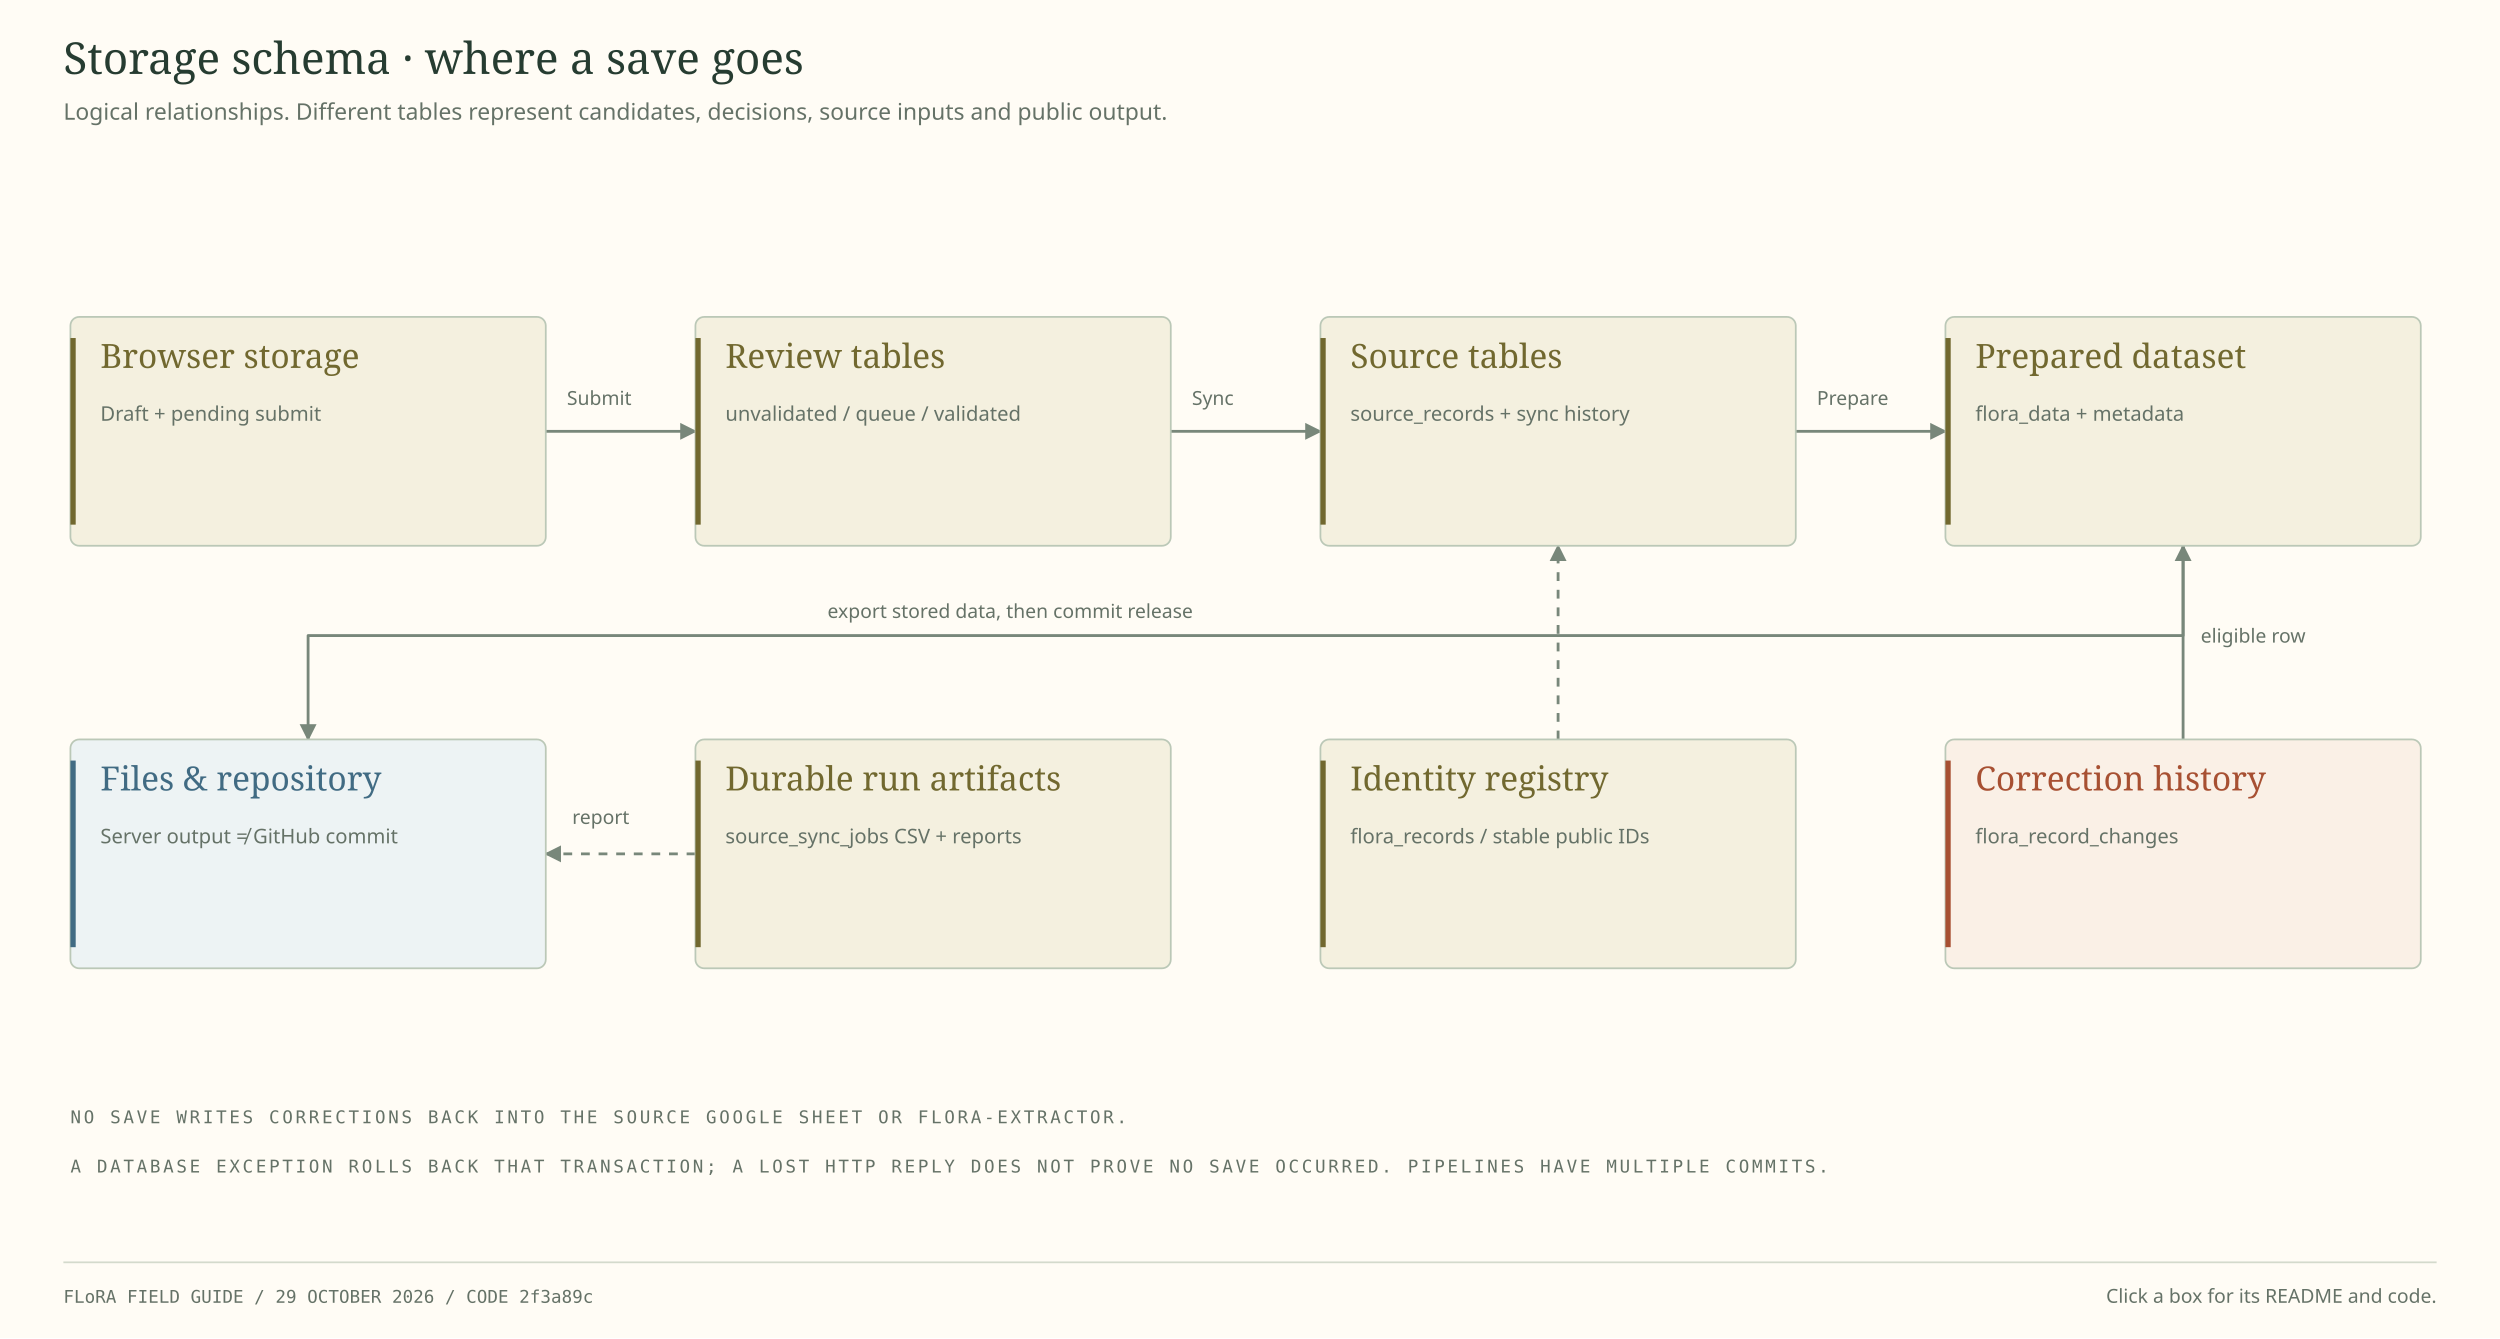
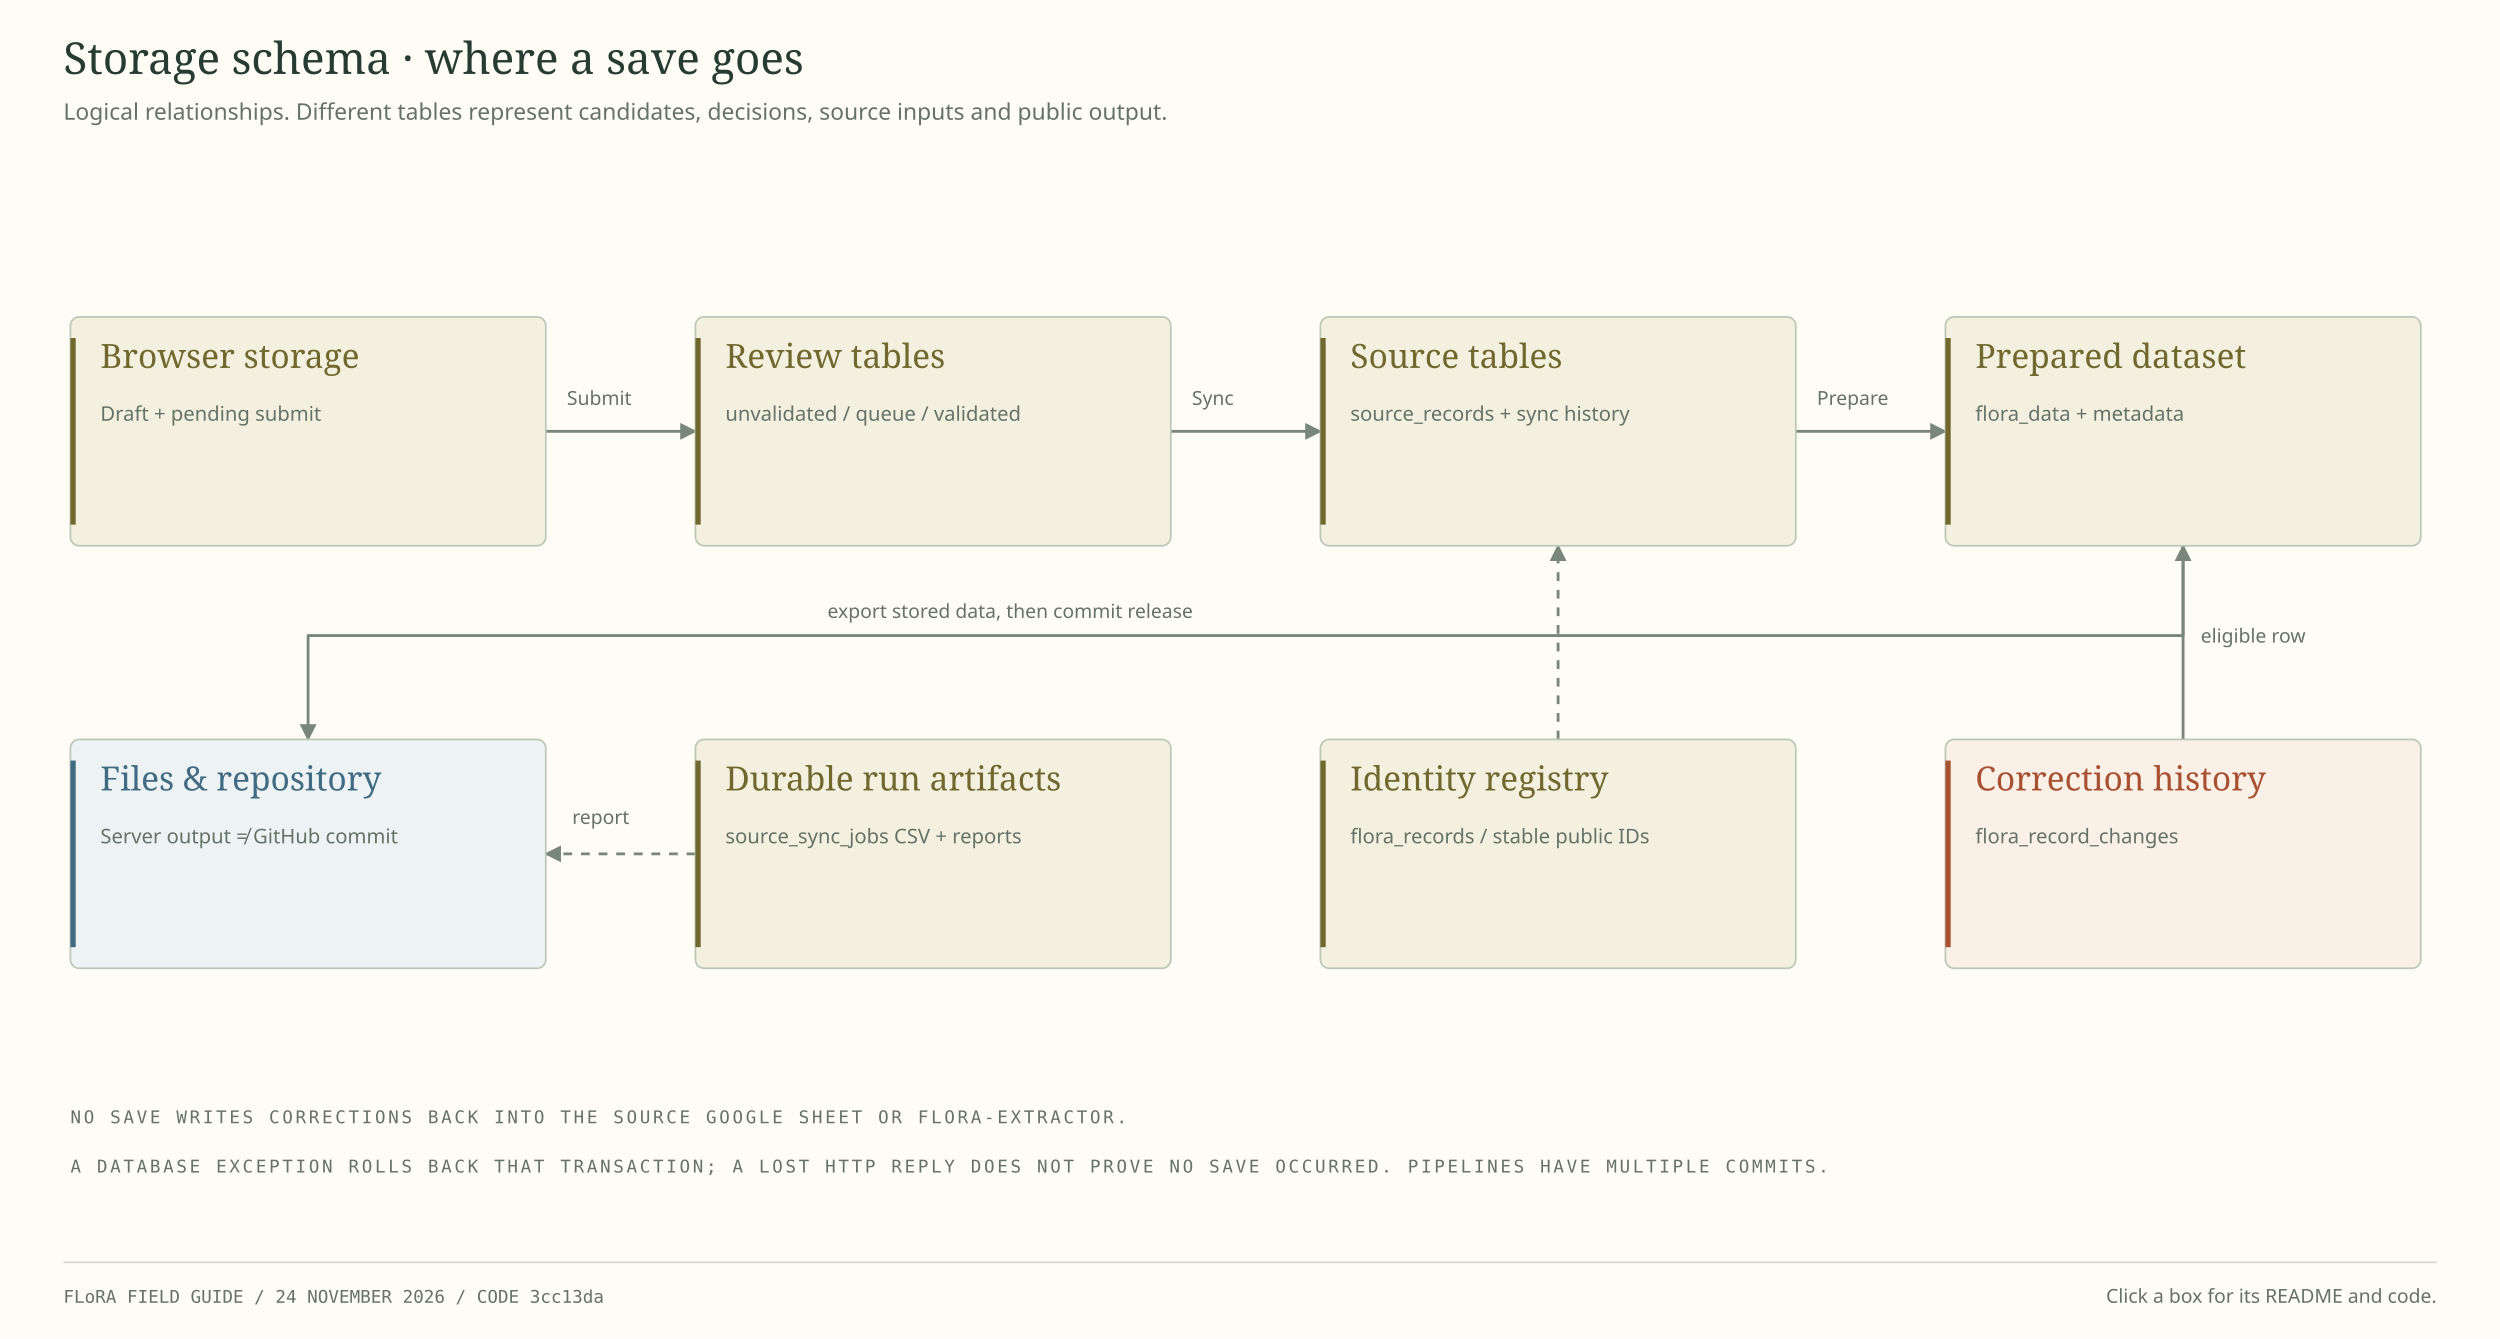
<svg xmlns="http://www.w3.org/2000/svg" viewBox="0 0 1420 760" role="img" aria-labelledby="storage-title storage-desc">
  <defs>
    <marker id="storage-arrow" viewBox="0 0 10 10" refX="9" refY="5" markerWidth="6" markerHeight="6" orient="auto-start-reverse">
      <path d="M 0 0 L 10 5 L 0 10 z" fill="#78877a" />
    </marker>
  </defs>
  <rect width="1420" height="760" fill="#fffcf5" />
  <text x="36" y="42" font-family="Georgia,serif" font-size="25" fill="#263c31">Storage schema · where a save goes</text>
  <text x="36" y="68" font-family="Segoe UI,sans-serif" font-size="13" fill="#657267">Logical relationships. Different tables represent candidates, decisions, source inputs and public output.</text>
  <text x="40" y="638" font-family="Consolas,monospace" font-size="10" letter-spacing="1.5" fill="#657267">NO SAVE WRITES CORRECTIONS BACK INTO THE SOURCE GOOGLE SHEET OR FLORA-EXTRACTOR.</text>
  <text x="40" y="666" font-family="Consolas,monospace" font-size="10" letter-spacing="1.5" fill="#657267">A DATABASE EXCEPTION ROLLS BACK THAT TRANSACTION; A LOST HTTP REPLY DOES NOT PROVE NO SAVE OCCURRED. PIPELINES HAVE MULTIPLE COMMITS.</text>
  <polyline points="310,245 395,245" fill="none" stroke="#78877a" stroke-width="1.6" stroke-linejoin="round" marker-end="url(#storage-arrow)" />
  <text x="322" y="230" font-family="Segoe UI,sans-serif" font-size="11" fill="#657267" paint-order="stroke" stroke="#fffcf5" stroke-width="5">Submit</text>
  <polyline points="665,245 750,245" fill="none" stroke="#78877a" stroke-width="1.6" stroke-linejoin="round" marker-end="url(#storage-arrow)" />
  <text x="677" y="230" font-family="Segoe UI,sans-serif" font-size="11" fill="#657267" paint-order="stroke" stroke="#fffcf5" stroke-width="5">Sync</text>
  <polyline points="1020,245 1105,245" fill="none" stroke="#78877a" stroke-width="1.6" stroke-linejoin="round" marker-end="url(#storage-arrow)" />
  <text x="1032" y="230" font-family="Segoe UI,sans-serif" font-size="11" fill="#657267" paint-order="stroke" stroke="#fffcf5" stroke-width="5">Prepare</text>
  <polyline points="885,420 885,310" fill="none" stroke="#78877a" stroke-width="1.6" stroke-linejoin="round" marker-end="url(#storage-arrow)" stroke-dasharray="5 5" />
  <polyline points="1240,420 1240,310" fill="none" stroke="#78877a" stroke-width="1.6" stroke-linejoin="round" marker-end="url(#storage-arrow)" />
  <text x="1250" y="365" font-family="Segoe UI,sans-serif" font-size="11" fill="#657267" paint-order="stroke" stroke="#fffcf5" stroke-width="5">eligible row</text>
  <polyline points="395,485 310,485" fill="none" stroke="#78877a" stroke-width="1.6" stroke-linejoin="round" marker-end="url(#storage-arrow)" stroke-dasharray="5 5" />
  <text x="325" y="468" font-family="Segoe UI,sans-serif" font-size="11" fill="#657267" paint-order="stroke" stroke="#fffcf5" stroke-width="5">report</text>
  <polyline points="1240,310 1240,361 175,361 175,420" fill="none" stroke="#78877a" stroke-width="1.6" stroke-linejoin="round" marker-end="url(#storage-arrow)" />
  <text x="470" y="351" font-family="Segoe UI,sans-serif" font-size="11" fill="#657267" paint-order="stroke" stroke="#fffcf5" stroke-width="5">export stored data, then commit release</text>
  <a href="../index.html#view=timing&amp;node=review-draft" data-node="review-draft" aria-label="Browser storage: open README">
    <rect x="40" y="180" width="270" height="130" rx="5" fill="#f4f0df" stroke="#bbc8b7" />
    <rect x="40" y="192" width="3" height="106" fill="#71682f" />
    <text x="57" y="209" font-family="Georgia,serif" font-size="19" fill="#71682f">Browser storage</text>
    <text x="57" y="239" font-family="Segoe UI,sans-serif" font-size="11.5" fill="#657267">Draft + pending submit</text>
  </a>
  <a href="../index.html#view=timing&amp;node=review-storage" data-node="review-storage" aria-label="Review tables: open README">
    <rect x="395" y="180" width="270" height="130" rx="5" fill="#f4f0df" stroke="#bbc8b7" />
    <rect x="395" y="192" width="3" height="106" fill="#71682f" />
    <text x="412" y="209" font-family="Georgia,serif" font-size="19" fill="#71682f">Review tables</text>
    <text x="412" y="239" font-family="Segoe UI,sans-serif" font-size="11.5" fill="#657267">unvalidated / queue / validated</text>
  </a>
  <a href="../index.html#view=timing&amp;node=storage-sources" data-node="storage-sources" aria-label="Source tables: open README">
    <rect x="750" y="180" width="270" height="130" rx="5" fill="#f4f0df" stroke="#bbc8b7" />
    <rect x="750" y="192" width="3" height="106" fill="#71682f" />
    <text x="767" y="209" font-family="Georgia,serif" font-size="19" fill="#71682f">Source tables</text>
    <text x="767" y="239" font-family="Segoe UI,sans-serif" font-size="11.5" fill="#657267">source_records + sync history</text>
  </a>
  <a href="../index.html#view=timing&amp;node=storage-dataset" data-node="storage-dataset" aria-label="Prepared dataset: open README">
    <rect x="1105" y="180" width="270" height="130" rx="5" fill="#f4f0df" stroke="#bbc8b7" />
    <rect x="1105" y="192" width="3" height="106" fill="#71682f" />
    <text x="1122" y="209" font-family="Georgia,serif" font-size="19" fill="#71682f">Prepared dataset</text>
    <text x="1122" y="239" font-family="Segoe UI,sans-serif" font-size="11.5" fill="#657267">flora_data + metadata</text>
  </a>
  <a href="../index.html#view=timing&amp;node=review-identities" data-node="review-identities" aria-label="Identity registry: open README">
    <rect x="750" y="420" width="270" height="130" rx="5" fill="#f4f0df" stroke="#bbc8b7" />
    <rect x="750" y="432" width="3" height="106" fill="#71682f" />
    <text x="767" y="449" font-family="Georgia,serif" font-size="19" fill="#71682f">Identity registry</text>
    <text x="767" y="479" font-family="Segoe UI,sans-serif" font-size="11.5" fill="#657267">flora_records / stable public IDs</text>
  </a>
  <a href="../index.html#view=timing&amp;node=process-save" data-node="process-save" aria-label="Correction history: open README">
    <rect x="1105" y="420" width="270" height="130" rx="5" fill="#faf0e6" stroke="#bbc8b7" />
    <rect x="1105" y="432" width="3" height="106" fill="#a75032" />
    <text x="1122" y="449" font-family="Georgia,serif" font-size="19" fill="#a75032">Correction history</text>
    <text x="1122" y="479" font-family="Segoe UI,sans-serif" font-size="11.5" fill="#657267">flora_record_changes</text>
  </a>
  <a href="../index.html#view=timing&amp;node=process-queue" data-node="process-queue" aria-label="Durable run artifacts: open README">
    <rect x="395" y="420" width="270" height="130" rx="5" fill="#f4f0df" stroke="#bbc8b7" />
    <rect x="395" y="432" width="3" height="106" fill="#71682f" />
    <text x="412" y="449" font-family="Georgia,serif" font-size="19" fill="#71682f">Durable run artifacts</text>
    <text x="412" y="479" font-family="Segoe UI,sans-serif" font-size="11.5" fill="#657267">source_sync_jobs CSV + reports</text>
  </a>
  <a href="../index.html#view=timing&amp;node=output-publication" data-node="output-publication" aria-label="Files &amp; repository: open README">
    <rect x="40" y="420" width="270" height="130" rx="5" fill="#edf3f4" stroke="#bbc8b7" />
    <rect x="40" y="432" width="3" height="106" fill="#416b83" />
    <text x="57" y="449" font-family="Georgia,serif" font-size="19" fill="#416b83">Files &amp; repository</text>
    <text x="57" y="479" font-family="Segoe UI,sans-serif" font-size="11.5" fill="#657267">Server output ≠ GitHub commit</text>
  </a>
  <line x1="36" y1="717" x2="1384" y2="717" stroke="#d4dacc" />
-   <text x="36" y="740" font-family="Consolas,monospace" font-size="10" fill="#657267">FLoRA FIELD GUIDE  /  29 OCTOBER 2026  /  CODE 2f3a89c</text>
+   <text x="36" y="740" font-family="Consolas,monospace" font-size="10" fill="#657267">FLoRA FIELD GUIDE  /  24 NOVEMBER 2026  /  CODE 3cc13da</text>
  <text x="1384" y="740" text-anchor="end" font-family="Segoe UI,sans-serif" font-size="11" fill="#657267">Click a box for its README and code.</text>
</svg>
